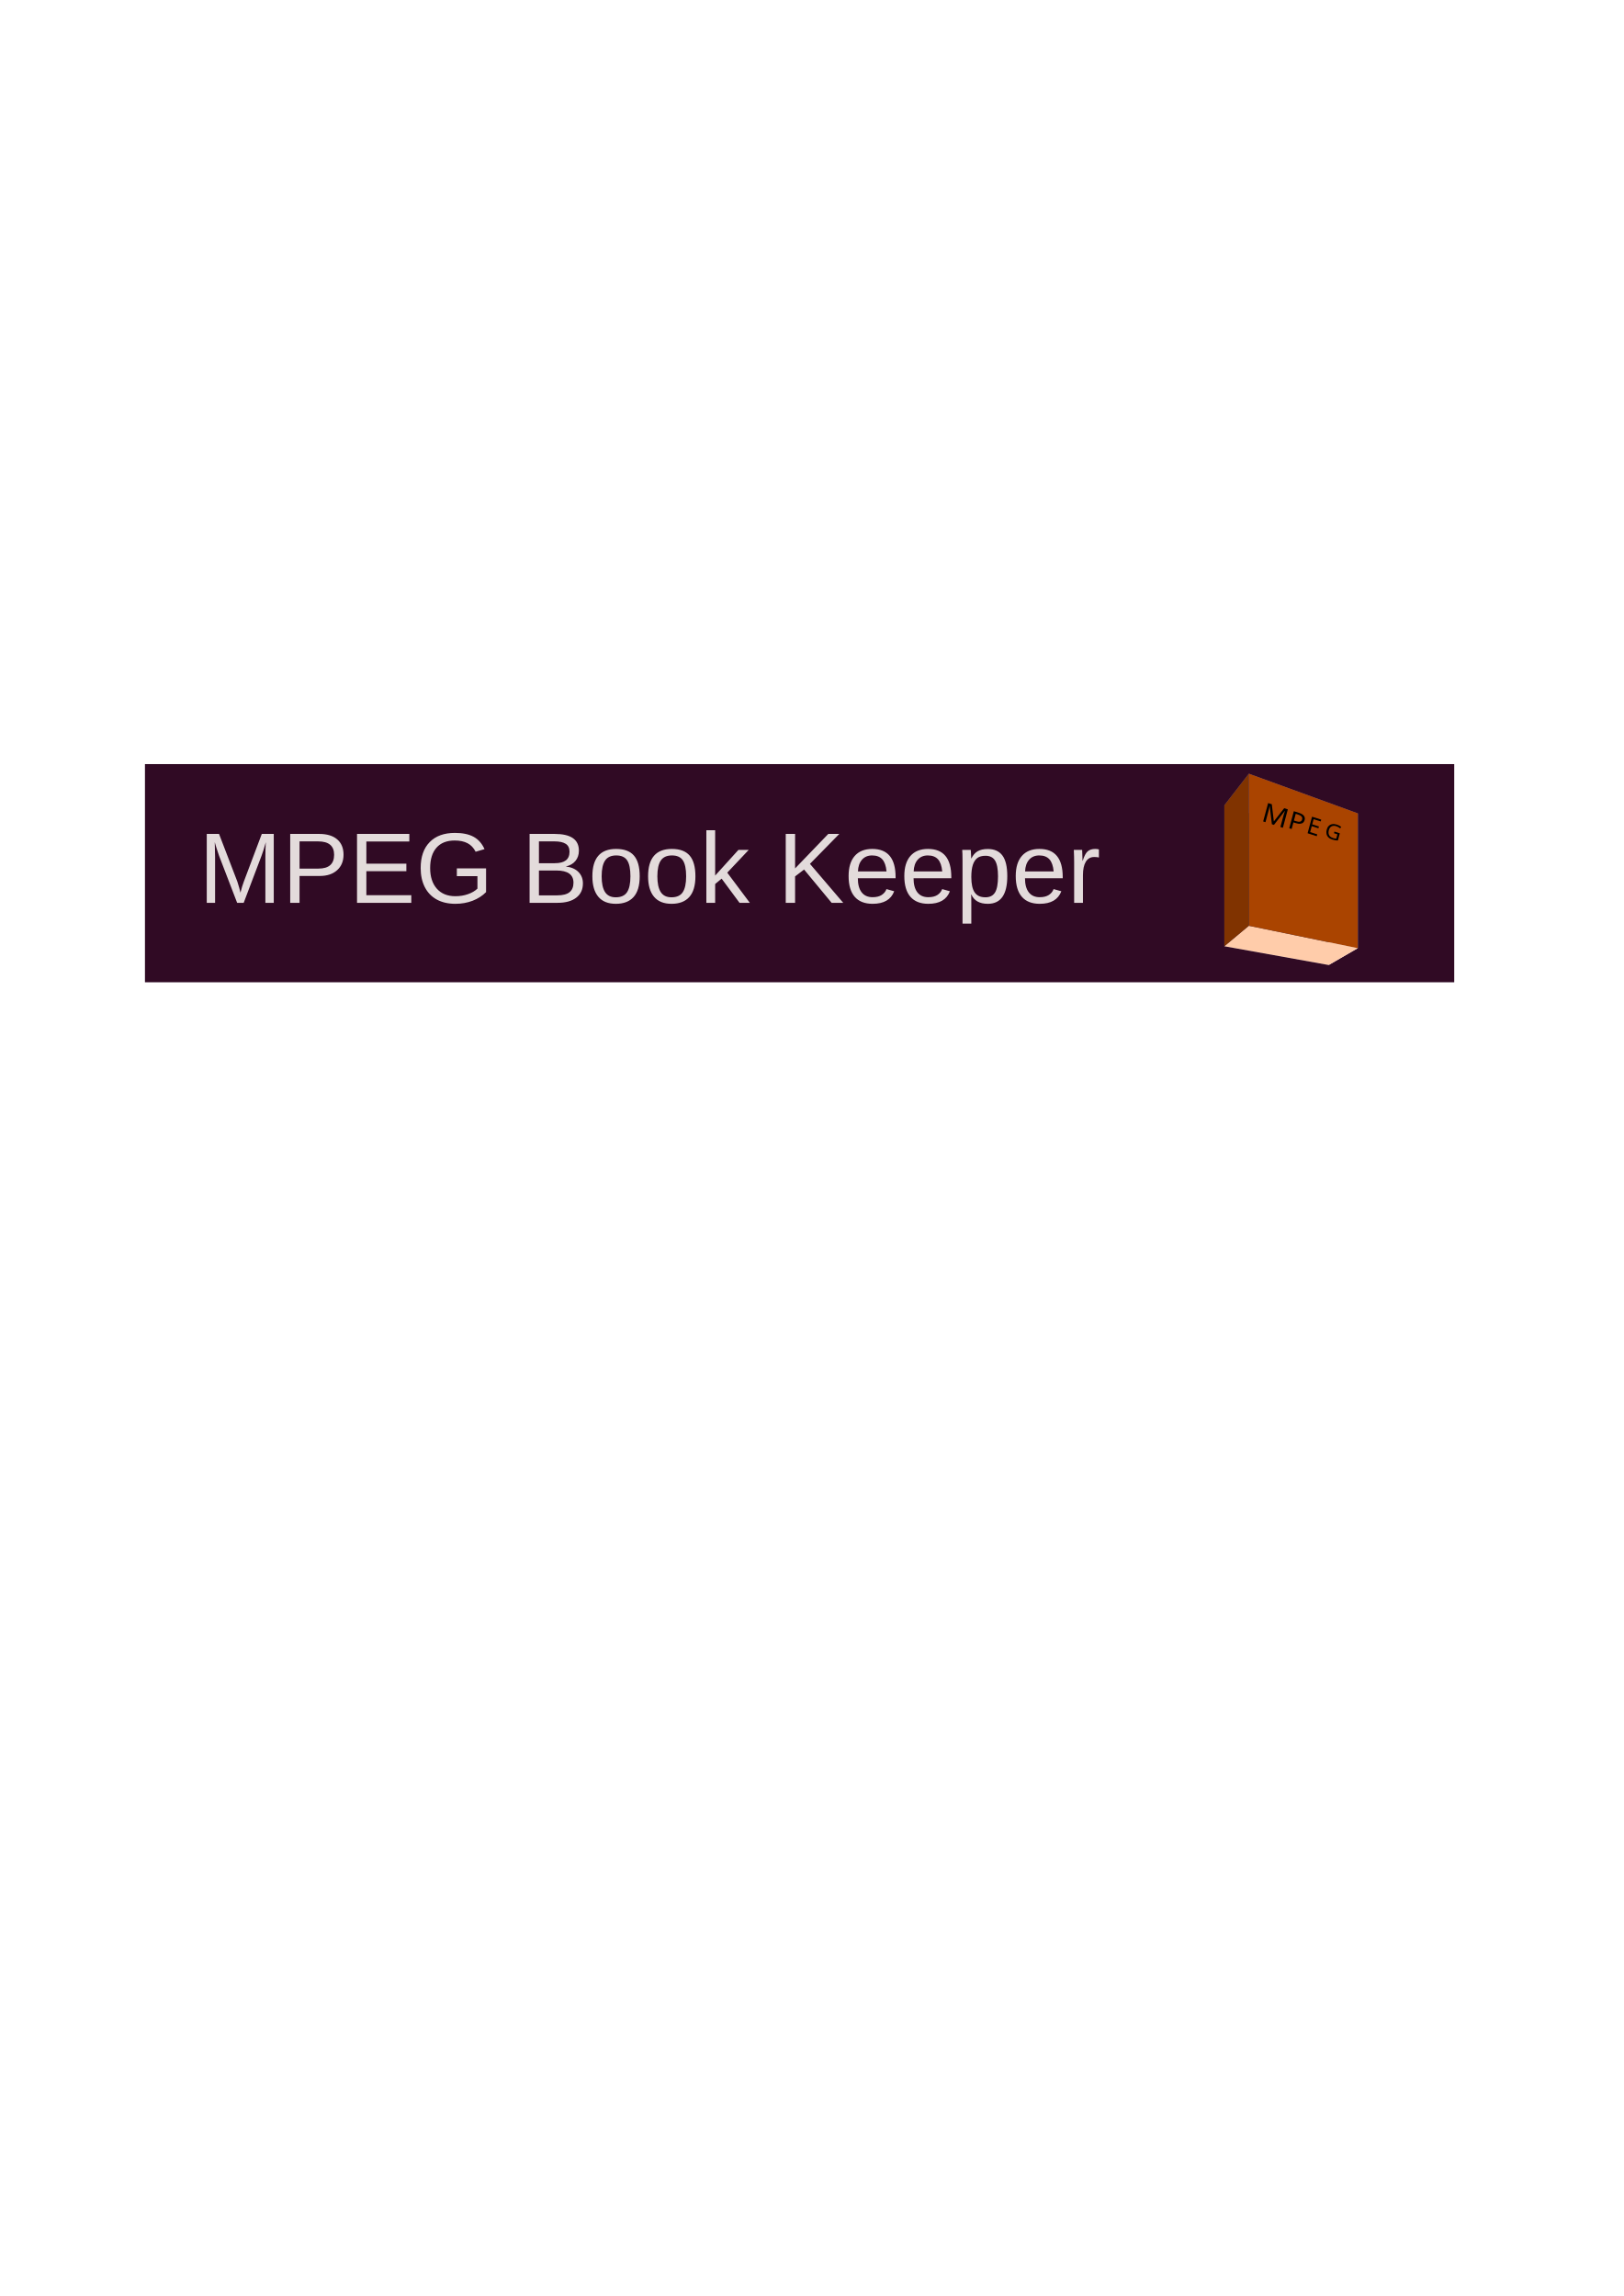
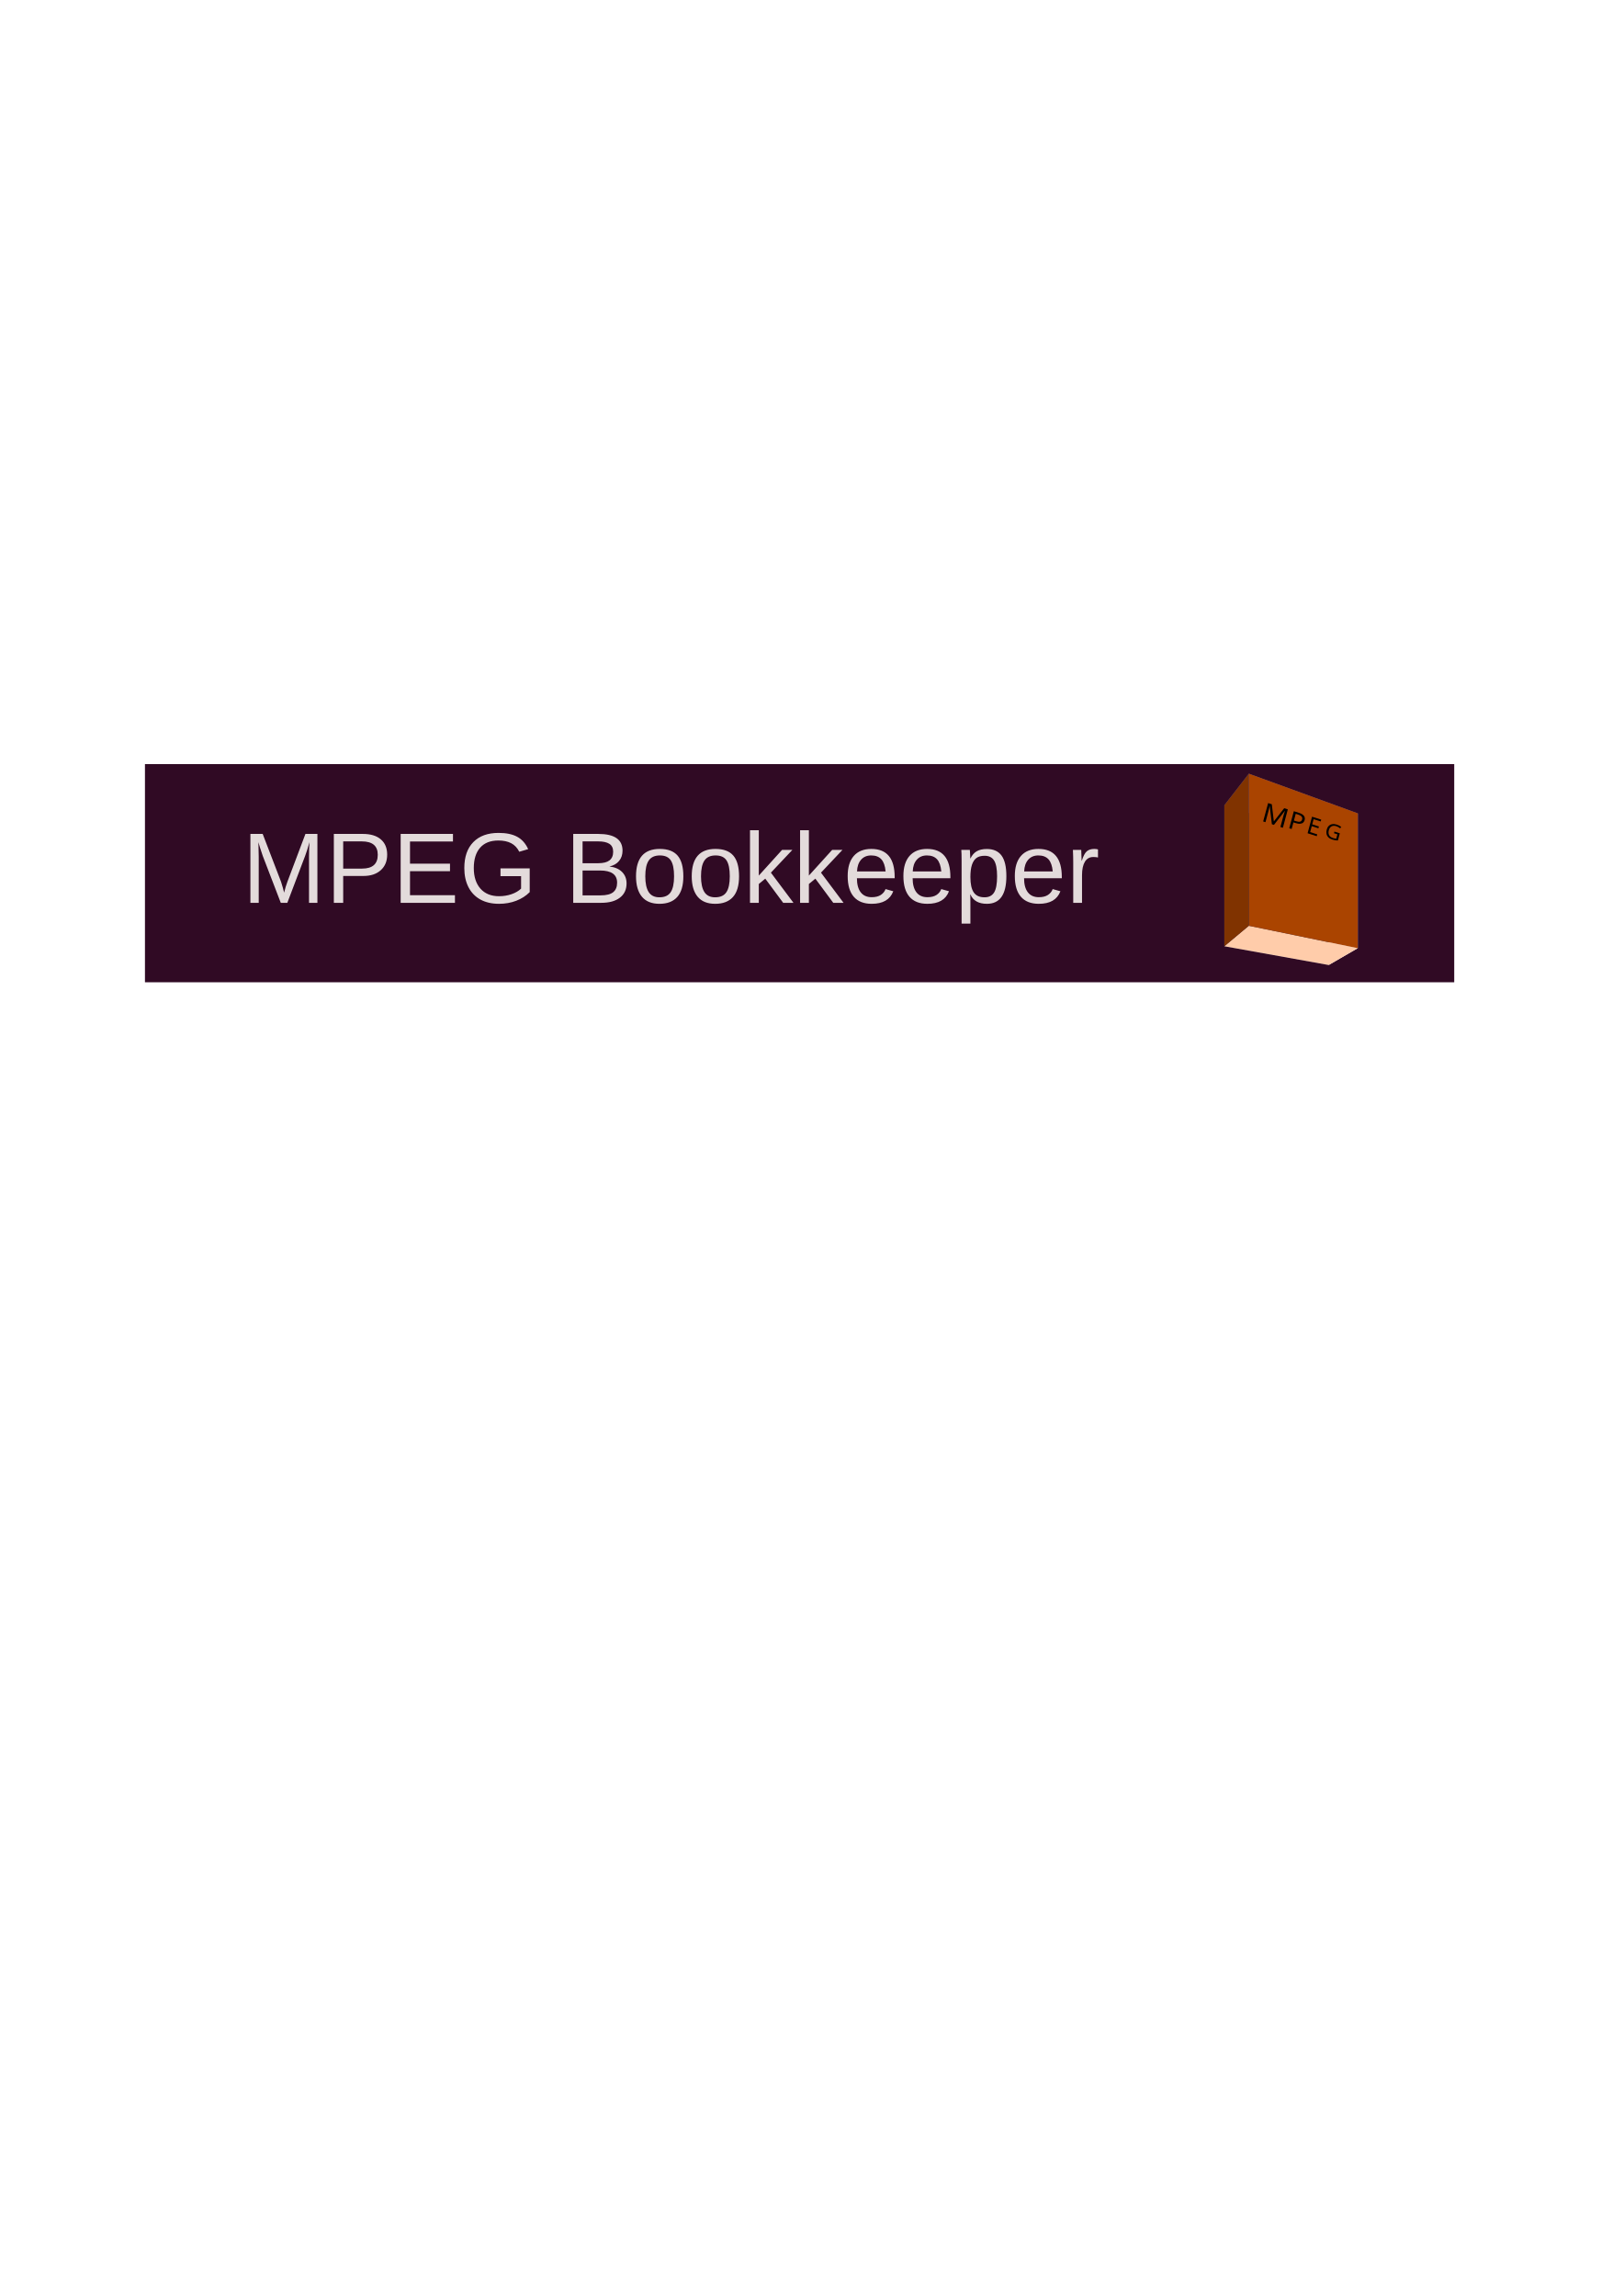
<svg xmlns="http://www.w3.org/2000/svg" width="744.094" height="1052.362" id="svg2" version="1.1">
  <defs id="defs4">
    </defs>
  <g id="layer1">
    <rect style="fill:#300a24;fill-opacity:1;stroke-width:7.5;stroke-miterlimit:4;stroke-dasharray:none" id="rect3064" width="600" height="100" x="66.429" y="350.219" />
-     <text xml:space="preserve" style="font-size:45.906px;font-style:normal;font-variant:normal;font-weight:normal;font-stretch:normal;text-align:start;line-height:125%;letter-spacing:0px;word-spacing:0px;writing-mode:lr-tb;text-anchor:start;fill:#e3dbdb;fill-opacity:1;stroke:none;font-family:Arial;-inkscape-font-specification:Arial" x="90.99" y="413.805" id="text3834">
-       <tspan id="tspan3836" x="90.99" y="413.805">MPEG Book Keeper</tspan>
+     <text xml:space="preserve" style="font-size:45.906px;font-style:normal;font-variant:normal;font-weight:normal;font-stretch:normal;text-align:start;line-height:125%;letter-spacing:0px;word-spacing:0px;writing-mode:lr-tb;text-anchor:start;fill:#e3dbdb;fill-opacity:1;stroke:none;font-family:Arial;-inkscape-font-specification:Arial" x="110.99" y="413.805" id="text3834">
+       <tspan id="tspan3836" x="110.99" y="413.805">MPEG Bookkeeper</tspan>
    </text>
    <g id="g3838" transform="matrix(0.7039409,0,0,0.7039409,205.8334,19.50865)">
      <g id="g2987" style="fill:#3e3833;fill-opacity:1;stroke-width:7.5;stroke-miterlimit:4;stroke-dasharray:none">
        <path d="m 572.599,518.57 18.902,-16.707 0,87.8 -18.902,10.963 z" style="fill:#e9e9ff;fill-rule:evenodd;stroke:none" id="path2999" />
        <path d="m 504.645,496.621 0,91.785 67.954,12.222 0,-82.057 z" style="fill:#353564;fill-rule:evenodd;stroke:none" id="path2989" />
        <path d="M 504.645,496.621 520.6,476.044 l 70.901,25.82 -18.902,16.707 z" style="fill:#4d4d9f;fill-rule:evenodd;stroke:none" id="path2991" />
        <path d="M 504.645,588.406 520.6,575.075 l 70.901,14.589 -18.902,10.963 z" style="fill:#ffccaa;fill-rule:evenodd;stroke:none" id="path2997" />
        <path d="m 520.6,476.044 0,99.031 70.901,14.589 0,-87.8 z" style="fill:#aa4400;fill-rule:evenodd;stroke:none" id="path2995" />
        <path d="M 504.645,496.621 520.6,476.044 l 0,99.031 -15.955,13.33 z" style="fill:#803300;fill-rule:evenodd;stroke:none" id="path2993" />
      </g>
      <text transform="matrix(0.9938036,0.3182683,-0.249642,0.9262865,0,0)" id="text3029" y="335.342" x="615.723" style="font-size:18.1px;font-style:normal;font-weight:normal;line-height:125%;letter-spacing:0px;word-spacing:0px;fill:#000000;fill-opacity:1;stroke:none;font-family:Sans" xml:space="preserve">
        <tspan y="335.342" x="615.723" id="tspan3031">M</tspan>
      </text>
      <text transform="matrix(1.012689,0.3243165,-0.2449864,0.9090121,0,0)" id="text3033" y="340.685" x="620.809" style="font-size:17.089px;font-style:normal;font-weight:normal;line-height:125%;letter-spacing:0px;word-spacing:0px;fill:#000000;fill-opacity:1;stroke:none;font-family:Sans" xml:space="preserve">
        <tspan y="340.685" x="620.809" id="tspan3035">P</tspan>
      </text>
      <text transform="matrix(0.9534955,0.3053595,-0.2601953,0.9654444,0,0)" id="text3037" y="320.245" x="671.975" style="font-size:15.662px;font-style:normal;font-weight:normal;line-height:125%;letter-spacing:0px;word-spacing:0px;fill:#000000;fill-opacity:1;stroke:none;font-family:Sans" xml:space="preserve">
        <tspan y="320.245" x="671.975" id="tspan3039">E</tspan>
      </text>
      <text transform="matrix(0.9894685,0.3151254,-0.2493665,0.9312255,0,0)" id="text3041" y="332.15" x="658.934" style="font-size:14.394px;font-style:normal;font-weight:normal;line-height:125%;letter-spacing:0px;word-spacing:0px;fill:#000000;fill-opacity:1;stroke:none;font-family:Sans" xml:space="preserve">
        <tspan y="332.15" x="658.934" id="tspan3043">G</tspan>
      </text>
    </g>
  </g>
</svg>
